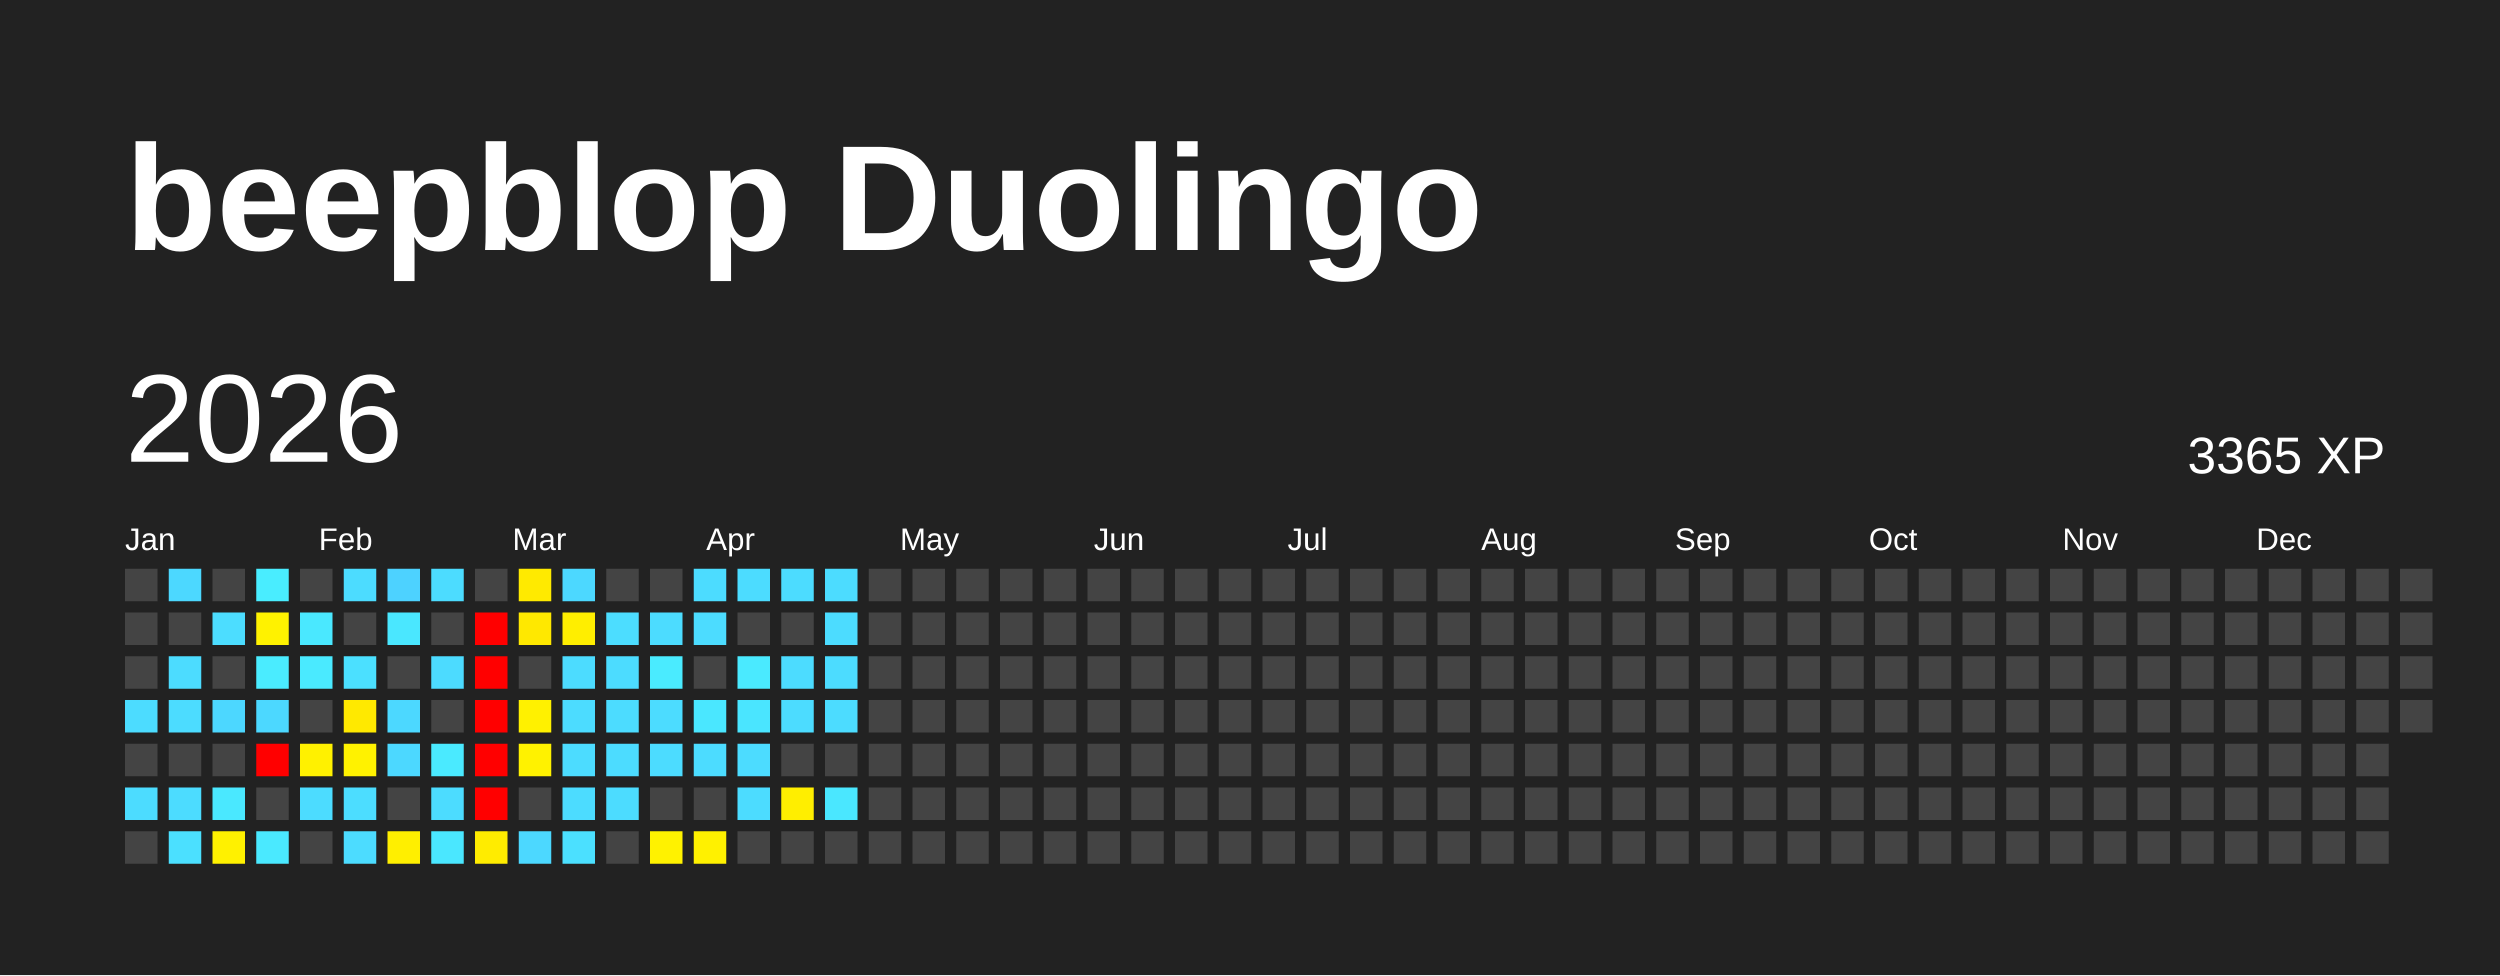
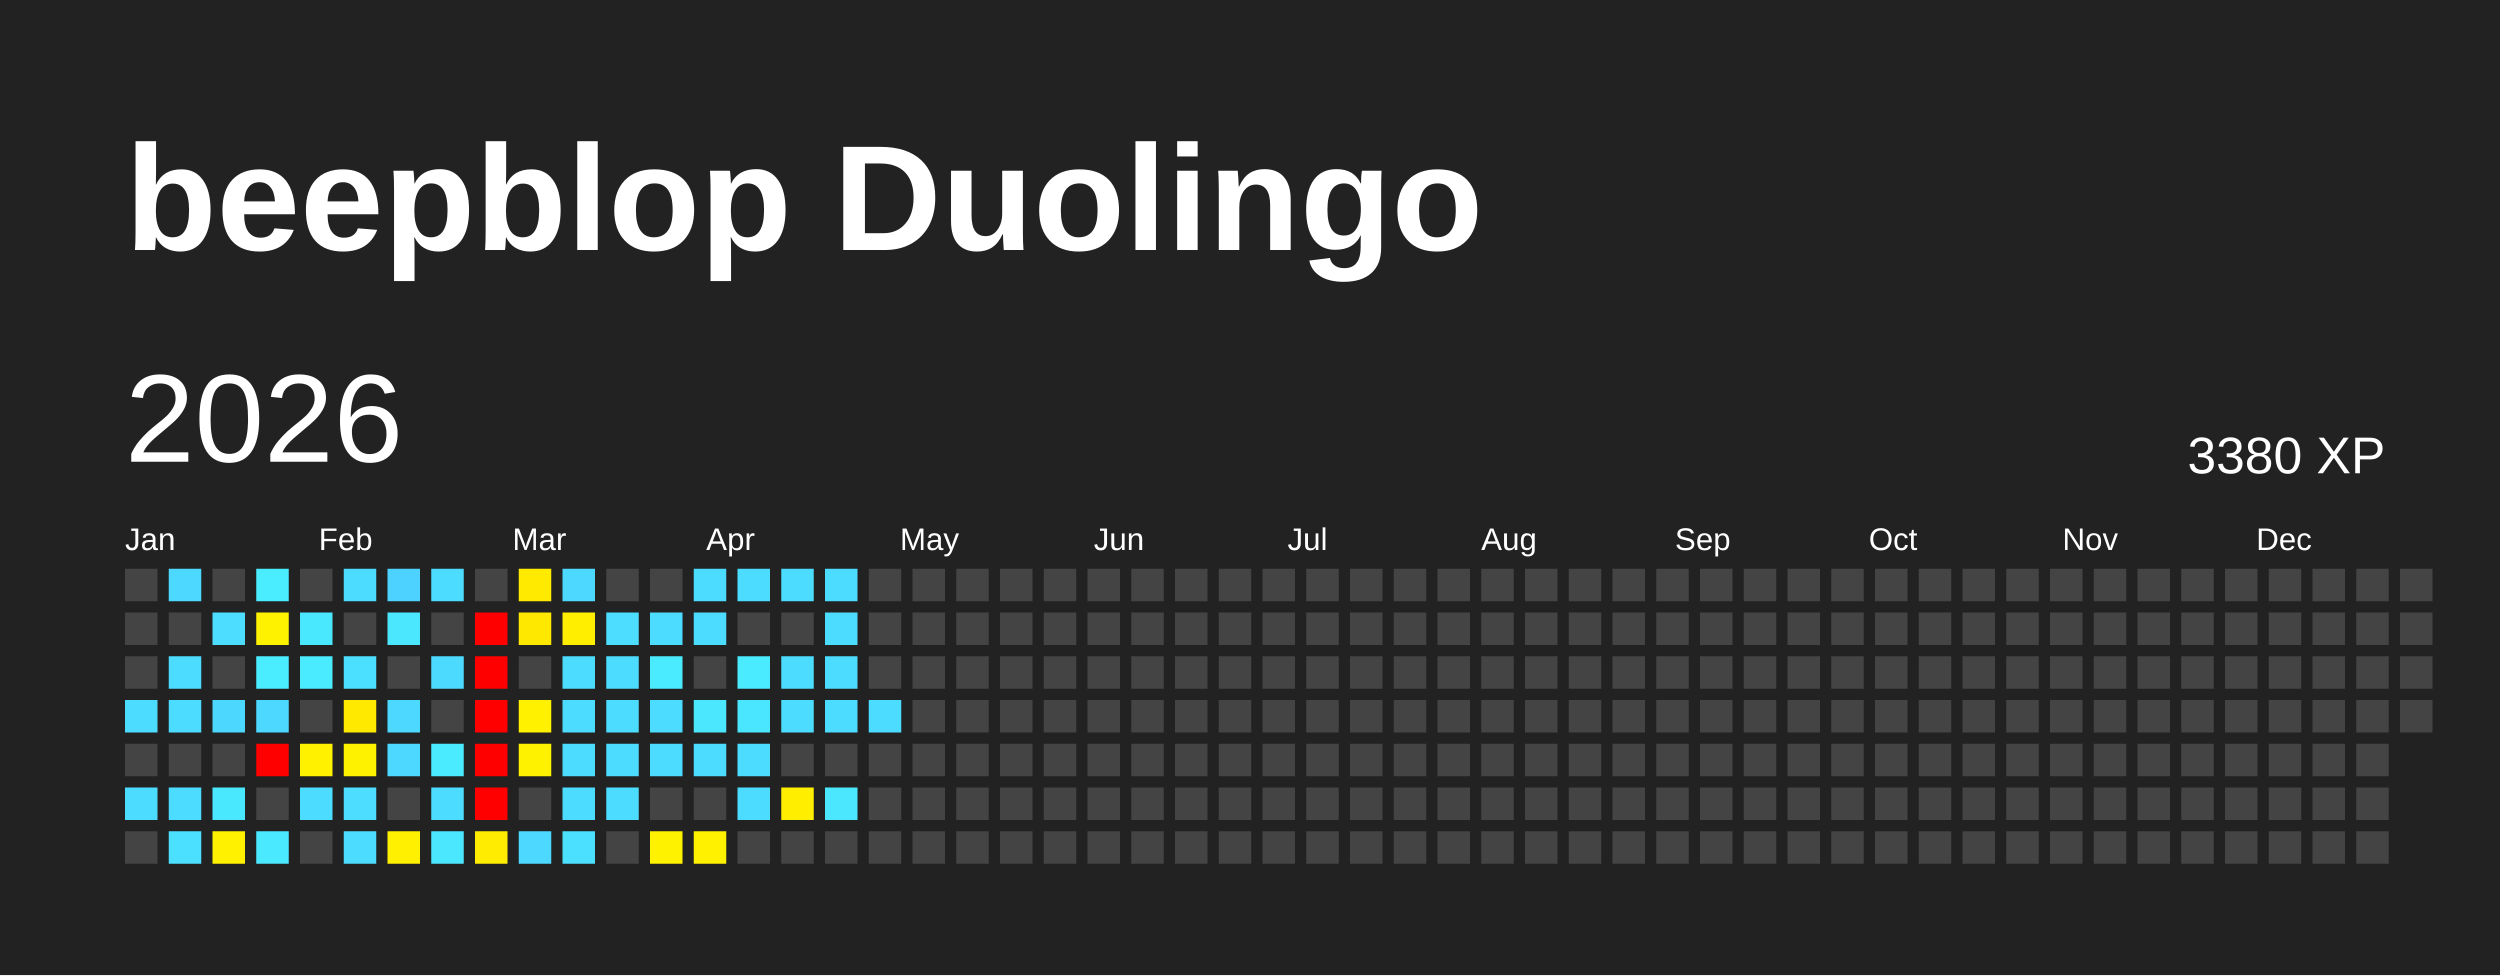
<svg xmlns="http://www.w3.org/2000/svg" baseProfile="full" height="78mm" version="1.1" viewBox="0,0,200,78" width="200mm">
  <defs />
  <rect fill="#222222" height="78" width="200" x="0" y="0" />
  <text fill="#FFFFFF" style="font-size:12px; font-family:Arial; font-weight:bold;" x="10" y="20">beepblop Duolingo</text>
  <text dominant-baseline="hanging" fill="#FFFFFF" style="font-size:10.0px; font-family:Arial;" x="10" y="30">2026</text>
-   <text dominant-baseline="hanging" fill="#FFFFFF" style="font-size:4.125px; font-family:Arial;" x="175" y="35">3365 XP</text>
+   <text dominant-baseline="hanging" fill="#FFFFFF" style="font-size:4.125px; font-family:Arial;" x="175" y="35">3380 XP</text>
  <text fill="#FFFFFF" style="font-size:2.5px; font-family:Arial" x="10.0" y="44">Jan</text>
  <text fill="#FFFFFF" style="font-size:2.5px; font-family:Arial" x="25.5" y="44">Feb</text>
  <text fill="#FFFFFF" style="font-size:2.5px; font-family:Arial" x="41.0" y="44">Mar</text>
  <text fill="#FFFFFF" style="font-size:2.5px; font-family:Arial" x="56.5" y="44">Apr</text>
  <text fill="#FFFFFF" style="font-size:2.5px; font-family:Arial" x="72.0" y="44">May</text>
  <text fill="#FFFFFF" style="font-size:2.5px; font-family:Arial" x="87.5" y="44">Jun</text>
  <text fill="#FFFFFF" style="font-size:2.5px; font-family:Arial" x="103.0" y="44">Jul</text>
  <text fill="#FFFFFF" style="font-size:2.5px; font-family:Arial" x="118.5" y="44">Aug</text>
  <text fill="#FFFFFF" style="font-size:2.5px; font-family:Arial" x="134.0" y="44">Sep</text>
  <text fill="#FFFFFF" style="font-size:2.5px; font-family:Arial" x="149.5" y="44">Oct</text>
  <text fill="#FFFFFF" style="font-size:2.5px; font-family:Arial" x="165.0" y="44">Nov</text>
  <text fill="#FFFFFF" style="font-size:2.5px; font-family:Arial" x="180.5" y="44">Dec</text>
  <rect fill="#444444" height="2.6" width="2.6" x="10.0" y="45.5" />
  <rect fill="#444444" height="2.6" width="2.6" x="10.0" y="49.0" />
  <rect fill="#444444" height="2.6" width="2.6" x="10.0" y="52.5" />
  <rect fill="#4cdcff" height="2.6" width="2.6" x="10.0" y="56.0" />
  <rect fill="#444444" height="2.6" width="2.6" x="10.0" y="59.5" />
  <rect fill="#4cdcff" height="2.6" width="2.6" x="10.0" y="63.0" />
  <rect fill="#444444" height="2.6" width="2.6" x="10.0" y="66.5" />
  <rect fill="#4cd8ff" height="2.6" width="2.6" x="13.5" y="45.5" />
  <rect fill="#444444" height="2.6" width="2.6" x="13.5" y="49.0" />
  <rect fill="#4cdcff" height="2.6" width="2.6" x="13.5" y="52.5" />
  <rect fill="#4cdcff" height="2.6" width="2.6" x="13.5" y="56.0" />
  <rect fill="#444444" height="2.6" width="2.6" x="13.5" y="59.5" />
  <rect fill="#4cdcff" height="2.6" width="2.6" x="13.5" y="63.0" />
  <rect fill="#4be0ff" height="2.6" width="2.6" x="13.5" y="66.5" />
  <rect fill="#444444" height="2.6" width="2.6" x="17.0" y="45.5" />
  <rect fill="#4cddff" height="2.6" width="2.6" x="17.0" y="49.0" />
  <rect fill="#444444" height="2.6" width="2.6" x="17.0" y="52.5" />
  <rect fill="#4cd7ff" height="2.6" width="2.6" x="17.0" y="56.0" />
  <rect fill="#444444" height="2.6" width="2.6" x="17.0" y="59.5" />
  <rect fill="#4ae8ff" height="2.6" width="2.6" x="17.0" y="63.0" />
  <rect fill="#fff100" height="2.6" width="2.6" x="17.0" y="66.5" />
  <rect fill="#49edff" height="2.6" width="2.6" x="20.5" y="45.5" />
  <rect fill="#fff200" height="2.6" width="2.6" x="20.5" y="49.0" />
  <rect fill="#4aecff" height="2.6" width="2.6" x="20.5" y="52.5" />
  <rect fill="#4cd8ff" height="2.6" width="2.6" x="20.5" y="56.0" />
  <rect fill="red" height="2.6" width="2.6" x="20.5" y="59.5" />
  <rect fill="#444444" height="2.6" width="2.6" x="20.5" y="63.0" />
  <rect fill="#4ae9ff" height="2.6" width="2.6" x="20.5" y="66.5" />
  <rect fill="#444444" height="2.6" width="2.6" x="24.0" y="45.5" />
  <rect fill="#4ae8ff" height="2.6" width="2.6" x="24.0" y="49.0" />
  <rect fill="#4aeaff" height="2.6" width="2.6" x="24.0" y="52.5" />
  <rect fill="#444444" height="2.6" width="2.6" x="24.0" y="56.0" />
  <rect fill="#fff100" height="2.6" width="2.6" x="24.0" y="59.5" />
  <rect fill="#4cdcff" height="2.6" width="2.6" x="24.0" y="63.0" />
  <rect fill="#444444" height="2.6" width="2.6" x="24.0" y="66.5" />
  <rect fill="#4cdcff" height="2.6" width="2.6" x="27.5" y="45.5" />
  <rect fill="#444444" height="2.6" width="2.6" x="27.5" y="49.0" />
  <rect fill="#4be0ff" height="2.6" width="2.6" x="27.5" y="52.5" />
  <rect fill="#ffe900" height="2.6" width="2.6" x="27.5" y="56.0" />
  <rect fill="#fff200" height="2.6" width="2.6" x="27.5" y="59.5" />
  <rect fill="#4cddff" height="2.6" width="2.6" x="27.5" y="63.0" />
  <rect fill="#4cdcff" height="2.6" width="2.6" x="27.5" y="66.5" />
  <rect fill="#4dd2ff" height="2.6" width="2.6" x="31.0" y="45.5" />
  <rect fill="#4ae7ff" height="2.6" width="2.6" x="31.0" y="49.0" />
  <rect fill="#444444" height="2.6" width="2.6" x="31.0" y="52.5" />
  <rect fill="#4cd8ff" height="2.6" width="2.6" x="31.0" y="56.0" />
  <rect fill="#4cd8ff" height="2.6" width="2.6" x="31.0" y="59.5" />
  <rect fill="#444444" height="2.6" width="2.6" x="31.0" y="63.0" />
  <rect fill="#ffef00" height="2.6" width="2.6" x="31.0" y="66.5" />
  <rect fill="#4cdcff" height="2.6" width="2.6" x="34.5" y="45.5" />
  <rect fill="#444444" height="2.6" width="2.6" x="34.5" y="49.0" />
  <rect fill="#4cdbff" height="2.6" width="2.6" x="34.5" y="52.5" />
  <rect fill="#444444" height="2.6" width="2.6" x="34.5" y="56.0" />
  <rect fill="#4aeaff" height="2.6" width="2.6" x="34.5" y="59.5" />
  <rect fill="#4cdcff" height="2.6" width="2.6" x="34.5" y="63.0" />
  <rect fill="#4ae7ff" height="2.6" width="2.6" x="34.5" y="66.5" />
  <rect fill="#444444" height="2.6" width="2.6" x="38.0" y="45.5" />
  <rect fill="red" height="2.6" width="2.6" x="38.0" y="49.0" />
  <rect fill="red" height="2.6" width="2.6" x="38.0" y="52.5" />
  <rect fill="red" height="2.6" width="2.6" x="38.0" y="56.0" />
  <rect fill="red" height="2.6" width="2.6" x="38.0" y="59.5" />
  <rect fill="red" height="2.6" width="2.6" x="38.0" y="63.0" />
  <rect fill="#ffec00" height="2.6" width="2.6" x="38.0" y="66.5" />
  <rect fill="#ffea00" height="2.6" width="2.6" x="41.5" y="45.5" />
  <rect fill="#ffe800" height="2.6" width="2.6" x="41.5" y="49.0" />
  <rect fill="#444444" height="2.6" width="2.6" x="41.5" y="52.5" />
  <rect fill="#fff100" height="2.6" width="2.6" x="41.5" y="56.0" />
  <rect fill="#fff200" height="2.6" width="2.6" x="41.5" y="59.5" />
  <rect fill="#444444" height="2.6" width="2.6" x="41.5" y="63.0" />
  <rect fill="#4cd8ff" height="2.6" width="2.6" x="41.5" y="66.5" />
  <rect fill="#4cd8ff" height="2.6" width="2.6" x="45.0" y="45.5" />
  <rect fill="#ffee00" height="2.6" width="2.6" x="45.0" y="49.0" />
  <rect fill="#4cdcff" height="2.6" width="2.6" x="45.0" y="52.5" />
  <rect fill="#4cdcff" height="2.6" width="2.6" x="45.0" y="56.0" />
  <rect fill="#4cdcff" height="2.6" width="2.6" x="45.0" y="59.5" />
  <rect fill="#4cdcff" height="2.6" width="2.6" x="45.0" y="63.0" />
  <rect fill="#4be0ff" height="2.6" width="2.6" x="45.0" y="66.5" />
  <rect fill="#444444" height="2.6" width="2.6" x="48.5" y="45.5" />
  <rect fill="#4cddff" height="2.6" width="2.6" x="48.5" y="49.0" />
  <rect fill="#4cdcff" height="2.6" width="2.6" x="48.5" y="52.5" />
  <rect fill="#4cdcff" height="2.6" width="2.6" x="48.5" y="56.0" />
  <rect fill="#4cdcff" height="2.6" width="2.6" x="48.5" y="59.5" />
  <rect fill="#4cdcff" height="2.6" width="2.6" x="48.5" y="63.0" />
  <rect fill="#444444" height="2.6" width="2.6" x="48.5" y="66.5" />
  <rect fill="#444444" height="2.6" width="2.6" x="52.0" y="45.5" />
  <rect fill="#4cdcff" height="2.6" width="2.6" x="52.0" y="49.0" />
  <rect fill="#4aebff" height="2.6" width="2.6" x="52.0" y="52.5" />
  <rect fill="#4cdcff" height="2.6" width="2.6" x="52.0" y="56.0" />
  <rect fill="#4cdcff" height="2.6" width="2.6" x="52.0" y="59.5" />
  <rect fill="#444444" height="2.6" width="2.6" x="52.0" y="63.0" />
  <rect fill="#fff200" height="2.6" width="2.6" x="52.0" y="66.5" />
  <rect fill="#4cdcff" height="2.6" width="2.6" x="55.5" y="45.5" />
  <rect fill="#4cdcff" height="2.6" width="2.6" x="55.5" y="49.0" />
  <rect fill="#444444" height="2.6" width="2.6" x="55.5" y="52.5" />
  <rect fill="#4ae7ff" height="2.6" width="2.6" x="55.5" y="56.0" />
  <rect fill="#4cdcff" height="2.6" width="2.6" x="55.5" y="59.5" />
  <rect fill="#444444" height="2.6" width="2.6" x="55.5" y="63.0" />
  <rect fill="#fff100" height="2.6" width="2.6" x="55.5" y="66.5" />
  <rect fill="#4cdcff" height="2.6" width="2.6" x="59.0" y="45.5" />
  <rect fill="#444444" height="2.6" width="2.6" x="59.0" y="49.0" />
  <rect fill="#4aeaff" height="2.6" width="2.6" x="59.0" y="52.5" />
  <rect fill="#4ae5ff" height="2.6" width="2.6" x="59.0" y="56.0" />
  <rect fill="#4cdcff" height="2.6" width="2.6" x="59.0" y="59.5" />
  <rect fill="#4cdcff" height="2.6" width="2.6" x="59.0" y="63.0" />
  <rect fill="#444444" height="2.6" width="2.6" x="59.0" y="66.5" />
  <rect fill="#4cdcff" height="2.6" width="2.6" x="62.5" y="45.5" />
  <rect fill="#444444" height="2.6" width="2.6" x="62.5" y="49.0" />
  <rect fill="#4cdcff" height="2.6" width="2.6" x="62.5" y="52.5" />
  <rect fill="#4cdcff" height="2.6" width="2.6" x="62.5" y="56.0" />
  <rect fill="#444444" height="2.6" width="2.6" x="62.5" y="59.5" />
  <rect fill="#ffee00" height="2.6" width="2.6" x="62.5" y="63.0" />
  <rect fill="#444444" height="2.6" width="2.6" x="62.5" y="66.5" />
  <rect fill="#4cdcff" height="2.6" width="2.6" x="66.0" y="45.5" />
  <rect fill="#4cdcff" height="2.6" width="2.6" x="66.0" y="49.0" />
  <rect fill="#4cdcff" height="2.6" width="2.6" x="66.0" y="52.5" />
  <rect fill="#4cdcff" height="2.6" width="2.6" x="66.0" y="56.0" />
  <rect fill="#444444" height="2.6" width="2.6" x="66.0" y="59.5" />
  <rect fill="#4ae7ff" height="2.6" width="2.6" x="66.0" y="63.0" />
  <rect fill="#444444" height="2.6" width="2.6" x="66.0" y="66.5" />
  <rect fill="#444444" height="2.6" width="2.6" x="69.5" y="45.5" />
  <rect fill="#444444" height="2.6" width="2.6" x="69.5" y="49.0" />
  <rect fill="#444444" height="2.6" width="2.6" x="69.5" y="52.5" />
-   <rect fill="#444444" height="2.6" width="2.6" x="69.5" y="56.0" />
+   <rect fill="#4cdcff" height="2.6" width="2.6" x="69.5" y="56.0" />
  <rect fill="#444444" height="2.6" width="2.6" x="69.5" y="59.5" />
  <rect fill="#444444" height="2.6" width="2.6" x="69.5" y="63.0" />
  <rect fill="#444444" height="2.6" width="2.6" x="69.5" y="66.5" />
  <rect fill="#444444" height="2.6" width="2.6" x="73.0" y="45.5" />
  <rect fill="#444444" height="2.6" width="2.6" x="73.0" y="49.0" />
  <rect fill="#444444" height="2.6" width="2.6" x="73.0" y="52.5" />
  <rect fill="#444444" height="2.6" width="2.6" x="73.0" y="56.0" />
  <rect fill="#444444" height="2.6" width="2.6" x="73.0" y="59.5" />
  <rect fill="#444444" height="2.6" width="2.6" x="73.0" y="63.0" />
  <rect fill="#444444" height="2.6" width="2.6" x="73.0" y="66.5" />
  <rect fill="#444444" height="2.6" width="2.6" x="76.5" y="45.5" />
  <rect fill="#444444" height="2.6" width="2.6" x="76.5" y="49.0" />
  <rect fill="#444444" height="2.6" width="2.6" x="76.5" y="52.5" />
  <rect fill="#444444" height="2.6" width="2.6" x="76.5" y="56.0" />
  <rect fill="#444444" height="2.6" width="2.6" x="76.5" y="59.5" />
  <rect fill="#444444" height="2.6" width="2.6" x="76.5" y="63.0" />
  <rect fill="#444444" height="2.6" width="2.6" x="76.5" y="66.5" />
  <rect fill="#444444" height="2.6" width="2.6" x="80.0" y="45.5" />
  <rect fill="#444444" height="2.6" width="2.6" x="80.0" y="49.0" />
  <rect fill="#444444" height="2.6" width="2.6" x="80.0" y="52.5" />
  <rect fill="#444444" height="2.6" width="2.6" x="80.0" y="56.0" />
  <rect fill="#444444" height="2.6" width="2.6" x="80.0" y="59.5" />
  <rect fill="#444444" height="2.6" width="2.6" x="80.0" y="63.0" />
  <rect fill="#444444" height="2.6" width="2.6" x="80.0" y="66.5" />
  <rect fill="#444444" height="2.6" width="2.6" x="83.5" y="45.5" />
  <rect fill="#444444" height="2.6" width="2.6" x="83.5" y="49.0" />
  <rect fill="#444444" height="2.6" width="2.6" x="83.5" y="52.5" />
  <rect fill="#444444" height="2.6" width="2.6" x="83.5" y="56.0" />
  <rect fill="#444444" height="2.6" width="2.6" x="83.5" y="59.5" />
  <rect fill="#444444" height="2.6" width="2.6" x="83.5" y="63.0" />
  <rect fill="#444444" height="2.6" width="2.6" x="83.5" y="66.5" />
  <rect fill="#444444" height="2.6" width="2.6" x="87.0" y="45.5" />
  <rect fill="#444444" height="2.6" width="2.6" x="87.0" y="49.0" />
  <rect fill="#444444" height="2.6" width="2.6" x="87.0" y="52.5" />
  <rect fill="#444444" height="2.6" width="2.6" x="87.0" y="56.0" />
  <rect fill="#444444" height="2.6" width="2.6" x="87.0" y="59.5" />
  <rect fill="#444444" height="2.6" width="2.6" x="87.0" y="63.0" />
  <rect fill="#444444" height="2.6" width="2.6" x="87.0" y="66.5" />
  <rect fill="#444444" height="2.6" width="2.6" x="90.5" y="45.5" />
  <rect fill="#444444" height="2.6" width="2.6" x="90.5" y="49.0" />
  <rect fill="#444444" height="2.6" width="2.6" x="90.5" y="52.5" />
  <rect fill="#444444" height="2.6" width="2.6" x="90.5" y="56.0" />
  <rect fill="#444444" height="2.6" width="2.6" x="90.5" y="59.5" />
  <rect fill="#444444" height="2.6" width="2.6" x="90.5" y="63.0" />
  <rect fill="#444444" height="2.6" width="2.6" x="90.5" y="66.5" />
  <rect fill="#444444" height="2.6" width="2.6" x="94.0" y="45.5" />
  <rect fill="#444444" height="2.6" width="2.6" x="94.0" y="49.0" />
  <rect fill="#444444" height="2.6" width="2.6" x="94.0" y="52.5" />
  <rect fill="#444444" height="2.6" width="2.6" x="94.0" y="56.0" />
  <rect fill="#444444" height="2.6" width="2.6" x="94.0" y="59.5" />
  <rect fill="#444444" height="2.6" width="2.6" x="94.0" y="63.0" />
  <rect fill="#444444" height="2.6" width="2.6" x="94.0" y="66.5" />
  <rect fill="#444444" height="2.6" width="2.6" x="97.5" y="45.5" />
  <rect fill="#444444" height="2.6" width="2.6" x="97.5" y="49.0" />
  <rect fill="#444444" height="2.6" width="2.6" x="97.5" y="52.5" />
  <rect fill="#444444" height="2.6" width="2.6" x="97.5" y="56.0" />
  <rect fill="#444444" height="2.6" width="2.6" x="97.5" y="59.5" />
  <rect fill="#444444" height="2.6" width="2.6" x="97.5" y="63.0" />
  <rect fill="#444444" height="2.6" width="2.6" x="97.5" y="66.5" />
  <rect fill="#444444" height="2.6" width="2.6" x="101.0" y="45.5" />
  <rect fill="#444444" height="2.6" width="2.6" x="101.0" y="49.0" />
  <rect fill="#444444" height="2.6" width="2.6" x="101.0" y="52.5" />
  <rect fill="#444444" height="2.6" width="2.6" x="101.0" y="56.0" />
  <rect fill="#444444" height="2.6" width="2.6" x="101.0" y="59.5" />
  <rect fill="#444444" height="2.6" width="2.6" x="101.0" y="63.0" />
  <rect fill="#444444" height="2.6" width="2.6" x="101.0" y="66.5" />
  <rect fill="#444444" height="2.6" width="2.6" x="104.5" y="45.5" />
  <rect fill="#444444" height="2.6" width="2.6" x="104.5" y="49.0" />
  <rect fill="#444444" height="2.6" width="2.6" x="104.5" y="52.5" />
  <rect fill="#444444" height="2.6" width="2.6" x="104.5" y="56.0" />
  <rect fill="#444444" height="2.6" width="2.6" x="104.5" y="59.5" />
  <rect fill="#444444" height="2.6" width="2.6" x="104.5" y="63.0" />
  <rect fill="#444444" height="2.6" width="2.6" x="104.5" y="66.5" />
  <rect fill="#444444" height="2.6" width="2.6" x="108.0" y="45.5" />
  <rect fill="#444444" height="2.6" width="2.6" x="108.0" y="49.0" />
  <rect fill="#444444" height="2.6" width="2.6" x="108.0" y="52.5" />
  <rect fill="#444444" height="2.6" width="2.6" x="108.0" y="56.0" />
  <rect fill="#444444" height="2.6" width="2.6" x="108.0" y="59.5" />
  <rect fill="#444444" height="2.6" width="2.6" x="108.0" y="63.0" />
  <rect fill="#444444" height="2.6" width="2.6" x="108.0" y="66.5" />
  <rect fill="#444444" height="2.6" width="2.6" x="111.5" y="45.5" />
  <rect fill="#444444" height="2.6" width="2.6" x="111.5" y="49.0" />
  <rect fill="#444444" height="2.6" width="2.6" x="111.5" y="52.5" />
  <rect fill="#444444" height="2.6" width="2.6" x="111.5" y="56.0" />
  <rect fill="#444444" height="2.6" width="2.6" x="111.5" y="59.5" />
  <rect fill="#444444" height="2.6" width="2.6" x="111.5" y="63.0" />
  <rect fill="#444444" height="2.6" width="2.6" x="111.5" y="66.5" />
  <rect fill="#444444" height="2.6" width="2.6" x="115.0" y="45.5" />
  <rect fill="#444444" height="2.6" width="2.6" x="115.0" y="49.0" />
  <rect fill="#444444" height="2.6" width="2.6" x="115.0" y="52.5" />
  <rect fill="#444444" height="2.6" width="2.6" x="115.0" y="56.0" />
  <rect fill="#444444" height="2.6" width="2.6" x="115.0" y="59.5" />
  <rect fill="#444444" height="2.6" width="2.6" x="115.0" y="63.0" />
  <rect fill="#444444" height="2.6" width="2.6" x="115.0" y="66.5" />
  <rect fill="#444444" height="2.6" width="2.6" x="118.5" y="45.5" />
  <rect fill="#444444" height="2.6" width="2.6" x="118.5" y="49.0" />
  <rect fill="#444444" height="2.6" width="2.6" x="118.5" y="52.5" />
  <rect fill="#444444" height="2.6" width="2.6" x="118.5" y="56.0" />
  <rect fill="#444444" height="2.6" width="2.6" x="118.5" y="59.5" />
  <rect fill="#444444" height="2.6" width="2.6" x="118.5" y="63.0" />
  <rect fill="#444444" height="2.6" width="2.6" x="118.5" y="66.5" />
  <rect fill="#444444" height="2.6" width="2.6" x="122.0" y="45.5" />
  <rect fill="#444444" height="2.6" width="2.6" x="122.0" y="49.0" />
  <rect fill="#444444" height="2.6" width="2.6" x="122.0" y="52.5" />
  <rect fill="#444444" height="2.6" width="2.6" x="122.0" y="56.0" />
  <rect fill="#444444" height="2.6" width="2.6" x="122.0" y="59.5" />
  <rect fill="#444444" height="2.6" width="2.6" x="122.0" y="63.0" />
  <rect fill="#444444" height="2.6" width="2.6" x="122.0" y="66.5" />
  <rect fill="#444444" height="2.6" width="2.6" x="125.5" y="45.5" />
  <rect fill="#444444" height="2.6" width="2.6" x="125.5" y="49.0" />
  <rect fill="#444444" height="2.6" width="2.6" x="125.5" y="52.5" />
  <rect fill="#444444" height="2.6" width="2.6" x="125.5" y="56.0" />
  <rect fill="#444444" height="2.6" width="2.6" x="125.5" y="59.5" />
  <rect fill="#444444" height="2.6" width="2.6" x="125.5" y="63.0" />
  <rect fill="#444444" height="2.6" width="2.6" x="125.5" y="66.5" />
  <rect fill="#444444" height="2.6" width="2.6" x="129.0" y="45.5" />
  <rect fill="#444444" height="2.6" width="2.6" x="129.0" y="49.0" />
  <rect fill="#444444" height="2.6" width="2.6" x="129.0" y="52.5" />
  <rect fill="#444444" height="2.6" width="2.6" x="129.0" y="56.0" />
  <rect fill="#444444" height="2.6" width="2.6" x="129.0" y="59.5" />
  <rect fill="#444444" height="2.6" width="2.6" x="129.0" y="63.0" />
  <rect fill="#444444" height="2.6" width="2.6" x="129.0" y="66.5" />
  <rect fill="#444444" height="2.6" width="2.6" x="132.5" y="45.5" />
  <rect fill="#444444" height="2.6" width="2.6" x="132.5" y="49.0" />
  <rect fill="#444444" height="2.6" width="2.6" x="132.5" y="52.5" />
  <rect fill="#444444" height="2.6" width="2.6" x="132.5" y="56.0" />
  <rect fill="#444444" height="2.6" width="2.6" x="132.5" y="59.5" />
  <rect fill="#444444" height="2.6" width="2.6" x="132.5" y="63.0" />
  <rect fill="#444444" height="2.6" width="2.6" x="132.5" y="66.5" />
  <rect fill="#444444" height="2.6" width="2.6" x="136.0" y="45.5" />
  <rect fill="#444444" height="2.6" width="2.6" x="136.0" y="49.0" />
  <rect fill="#444444" height="2.6" width="2.6" x="136.0" y="52.5" />
  <rect fill="#444444" height="2.6" width="2.6" x="136.0" y="56.0" />
  <rect fill="#444444" height="2.6" width="2.6" x="136.0" y="59.5" />
  <rect fill="#444444" height="2.6" width="2.6" x="136.0" y="63.0" />
  <rect fill="#444444" height="2.6" width="2.6" x="136.0" y="66.5" />
  <rect fill="#444444" height="2.6" width="2.6" x="139.5" y="45.5" />
  <rect fill="#444444" height="2.6" width="2.6" x="139.5" y="49.0" />
  <rect fill="#444444" height="2.6" width="2.6" x="139.5" y="52.5" />
  <rect fill="#444444" height="2.6" width="2.6" x="139.5" y="56.0" />
  <rect fill="#444444" height="2.6" width="2.6" x="139.5" y="59.5" />
  <rect fill="#444444" height="2.6" width="2.6" x="139.5" y="63.0" />
  <rect fill="#444444" height="2.6" width="2.6" x="139.5" y="66.5" />
  <rect fill="#444444" height="2.6" width="2.6" x="143.0" y="45.5" />
  <rect fill="#444444" height="2.6" width="2.6" x="143.0" y="49.0" />
  <rect fill="#444444" height="2.6" width="2.6" x="143.0" y="52.5" />
  <rect fill="#444444" height="2.6" width="2.6" x="143.0" y="56.0" />
  <rect fill="#444444" height="2.6" width="2.6" x="143.0" y="59.5" />
  <rect fill="#444444" height="2.6" width="2.6" x="143.0" y="63.0" />
  <rect fill="#444444" height="2.6" width="2.6" x="143.0" y="66.5" />
  <rect fill="#444444" height="2.6" width="2.6" x="146.5" y="45.5" />
  <rect fill="#444444" height="2.6" width="2.6" x="146.5" y="49.0" />
  <rect fill="#444444" height="2.6" width="2.6" x="146.5" y="52.5" />
  <rect fill="#444444" height="2.6" width="2.6" x="146.5" y="56.0" />
  <rect fill="#444444" height="2.6" width="2.6" x="146.5" y="59.5" />
  <rect fill="#444444" height="2.6" width="2.6" x="146.5" y="63.0" />
  <rect fill="#444444" height="2.6" width="2.6" x="146.5" y="66.5" />
  <rect fill="#444444" height="2.6" width="2.6" x="150.0" y="45.5" />
  <rect fill="#444444" height="2.6" width="2.6" x="150.0" y="49.0" />
  <rect fill="#444444" height="2.6" width="2.6" x="150.0" y="52.5" />
  <rect fill="#444444" height="2.6" width="2.6" x="150.0" y="56.0" />
  <rect fill="#444444" height="2.6" width="2.6" x="150.0" y="59.5" />
  <rect fill="#444444" height="2.6" width="2.6" x="150.0" y="63.0" />
  <rect fill="#444444" height="2.6" width="2.6" x="150.0" y="66.5" />
  <rect fill="#444444" height="2.6" width="2.6" x="153.5" y="45.5" />
  <rect fill="#444444" height="2.6" width="2.6" x="153.5" y="49.0" />
  <rect fill="#444444" height="2.6" width="2.6" x="153.5" y="52.5" />
  <rect fill="#444444" height="2.6" width="2.6" x="153.5" y="56.0" />
  <rect fill="#444444" height="2.6" width="2.6" x="153.5" y="59.5" />
  <rect fill="#444444" height="2.6" width="2.6" x="153.5" y="63.0" />
  <rect fill="#444444" height="2.6" width="2.6" x="153.5" y="66.5" />
  <rect fill="#444444" height="2.6" width="2.6" x="157.0" y="45.5" />
  <rect fill="#444444" height="2.6" width="2.6" x="157.0" y="49.0" />
  <rect fill="#444444" height="2.6" width="2.6" x="157.0" y="52.5" />
  <rect fill="#444444" height="2.6" width="2.6" x="157.0" y="56.0" />
  <rect fill="#444444" height="2.6" width="2.6" x="157.0" y="59.5" />
  <rect fill="#444444" height="2.6" width="2.6" x="157.0" y="63.0" />
  <rect fill="#444444" height="2.6" width="2.6" x="157.0" y="66.5" />
  <rect fill="#444444" height="2.6" width="2.6" x="160.5" y="45.5" />
  <rect fill="#444444" height="2.6" width="2.6" x="160.5" y="49.0" />
  <rect fill="#444444" height="2.6" width="2.6" x="160.5" y="52.5" />
  <rect fill="#444444" height="2.6" width="2.6" x="160.5" y="56.0" />
  <rect fill="#444444" height="2.6" width="2.6" x="160.5" y="59.5" />
  <rect fill="#444444" height="2.6" width="2.6" x="160.5" y="63.0" />
  <rect fill="#444444" height="2.6" width="2.6" x="160.5" y="66.5" />
  <rect fill="#444444" height="2.6" width="2.6" x="164.0" y="45.5" />
  <rect fill="#444444" height="2.6" width="2.6" x="164.0" y="49.0" />
  <rect fill="#444444" height="2.6" width="2.6" x="164.0" y="52.5" />
  <rect fill="#444444" height="2.6" width="2.6" x="164.0" y="56.0" />
  <rect fill="#444444" height="2.6" width="2.6" x="164.0" y="59.5" />
  <rect fill="#444444" height="2.6" width="2.6" x="164.0" y="63.0" />
  <rect fill="#444444" height="2.6" width="2.6" x="164.0" y="66.5" />
  <rect fill="#444444" height="2.6" width="2.6" x="167.5" y="45.5" />
  <rect fill="#444444" height="2.6" width="2.6" x="167.5" y="49.0" />
  <rect fill="#444444" height="2.6" width="2.6" x="167.5" y="52.5" />
  <rect fill="#444444" height="2.6" width="2.6" x="167.5" y="56.0" />
  <rect fill="#444444" height="2.6" width="2.6" x="167.5" y="59.5" />
  <rect fill="#444444" height="2.6" width="2.6" x="167.5" y="63.0" />
  <rect fill="#444444" height="2.6" width="2.6" x="167.5" y="66.5" />
  <rect fill="#444444" height="2.6" width="2.6" x="171.0" y="45.5" />
  <rect fill="#444444" height="2.6" width="2.6" x="171.0" y="49.0" />
  <rect fill="#444444" height="2.6" width="2.6" x="171.0" y="52.5" />
  <rect fill="#444444" height="2.6" width="2.6" x="171.0" y="56.0" />
  <rect fill="#444444" height="2.6" width="2.6" x="171.0" y="59.5" />
  <rect fill="#444444" height="2.6" width="2.6" x="171.0" y="63.0" />
  <rect fill="#444444" height="2.6" width="2.6" x="171.0" y="66.5" />
  <rect fill="#444444" height="2.6" width="2.6" x="174.5" y="45.5" />
  <rect fill="#444444" height="2.6" width="2.6" x="174.5" y="49.0" />
  <rect fill="#444444" height="2.6" width="2.6" x="174.5" y="52.5" />
  <rect fill="#444444" height="2.6" width="2.6" x="174.5" y="56.0" />
  <rect fill="#444444" height="2.6" width="2.6" x="174.5" y="59.5" />
  <rect fill="#444444" height="2.6" width="2.6" x="174.5" y="63.0" />
  <rect fill="#444444" height="2.6" width="2.6" x="174.5" y="66.5" />
  <rect fill="#444444" height="2.6" width="2.6" x="178.0" y="45.5" />
  <rect fill="#444444" height="2.6" width="2.6" x="178.0" y="49.0" />
  <rect fill="#444444" height="2.6" width="2.6" x="178.0" y="52.5" />
  <rect fill="#444444" height="2.6" width="2.6" x="178.0" y="56.0" />
  <rect fill="#444444" height="2.6" width="2.6" x="178.0" y="59.5" />
  <rect fill="#444444" height="2.6" width="2.6" x="178.0" y="63.0" />
  <rect fill="#444444" height="2.6" width="2.6" x="178.0" y="66.5" />
  <rect fill="#444444" height="2.6" width="2.6" x="181.5" y="45.5" />
  <rect fill="#444444" height="2.6" width="2.6" x="181.5" y="49.0" />
  <rect fill="#444444" height="2.6" width="2.6" x="181.5" y="52.5" />
  <rect fill="#444444" height="2.6" width="2.6" x="181.5" y="56.0" />
  <rect fill="#444444" height="2.6" width="2.6" x="181.5" y="59.5" />
  <rect fill="#444444" height="2.6" width="2.6" x="181.5" y="63.0" />
  <rect fill="#444444" height="2.6" width="2.6" x="181.5" y="66.5" />
  <rect fill="#444444" height="2.6" width="2.6" x="185.0" y="45.5" />
  <rect fill="#444444" height="2.6" width="2.6" x="185.0" y="49.0" />
  <rect fill="#444444" height="2.6" width="2.6" x="185.0" y="52.5" />
  <rect fill="#444444" height="2.6" width="2.6" x="185.0" y="56.0" />
  <rect fill="#444444" height="2.6" width="2.6" x="185.0" y="59.5" />
  <rect fill="#444444" height="2.6" width="2.6" x="185.0" y="63.0" />
  <rect fill="#444444" height="2.6" width="2.6" x="185.0" y="66.5" />
  <rect fill="#444444" height="2.6" width="2.6" x="188.5" y="45.5" />
  <rect fill="#444444" height="2.6" width="2.6" x="188.5" y="49.0" />
  <rect fill="#444444" height="2.6" width="2.6" x="188.5" y="52.5" />
  <rect fill="#444444" height="2.6" width="2.6" x="188.5" y="56.0" />
  <rect fill="#444444" height="2.6" width="2.6" x="188.5" y="59.5" />
  <rect fill="#444444" height="2.6" width="2.6" x="188.5" y="63.0" />
  <rect fill="#444444" height="2.6" width="2.6" x="188.5" y="66.5" />
  <rect fill="#444444" height="2.6" width="2.6" x="192.0" y="45.5" />
  <rect fill="#444444" height="2.6" width="2.6" x="192.0" y="49.0" />
  <rect fill="#444444" height="2.6" width="2.6" x="192.0" y="52.5" />
  <rect fill="#444444" height="2.6" width="2.6" x="192.0" y="56.0" />
</svg>
